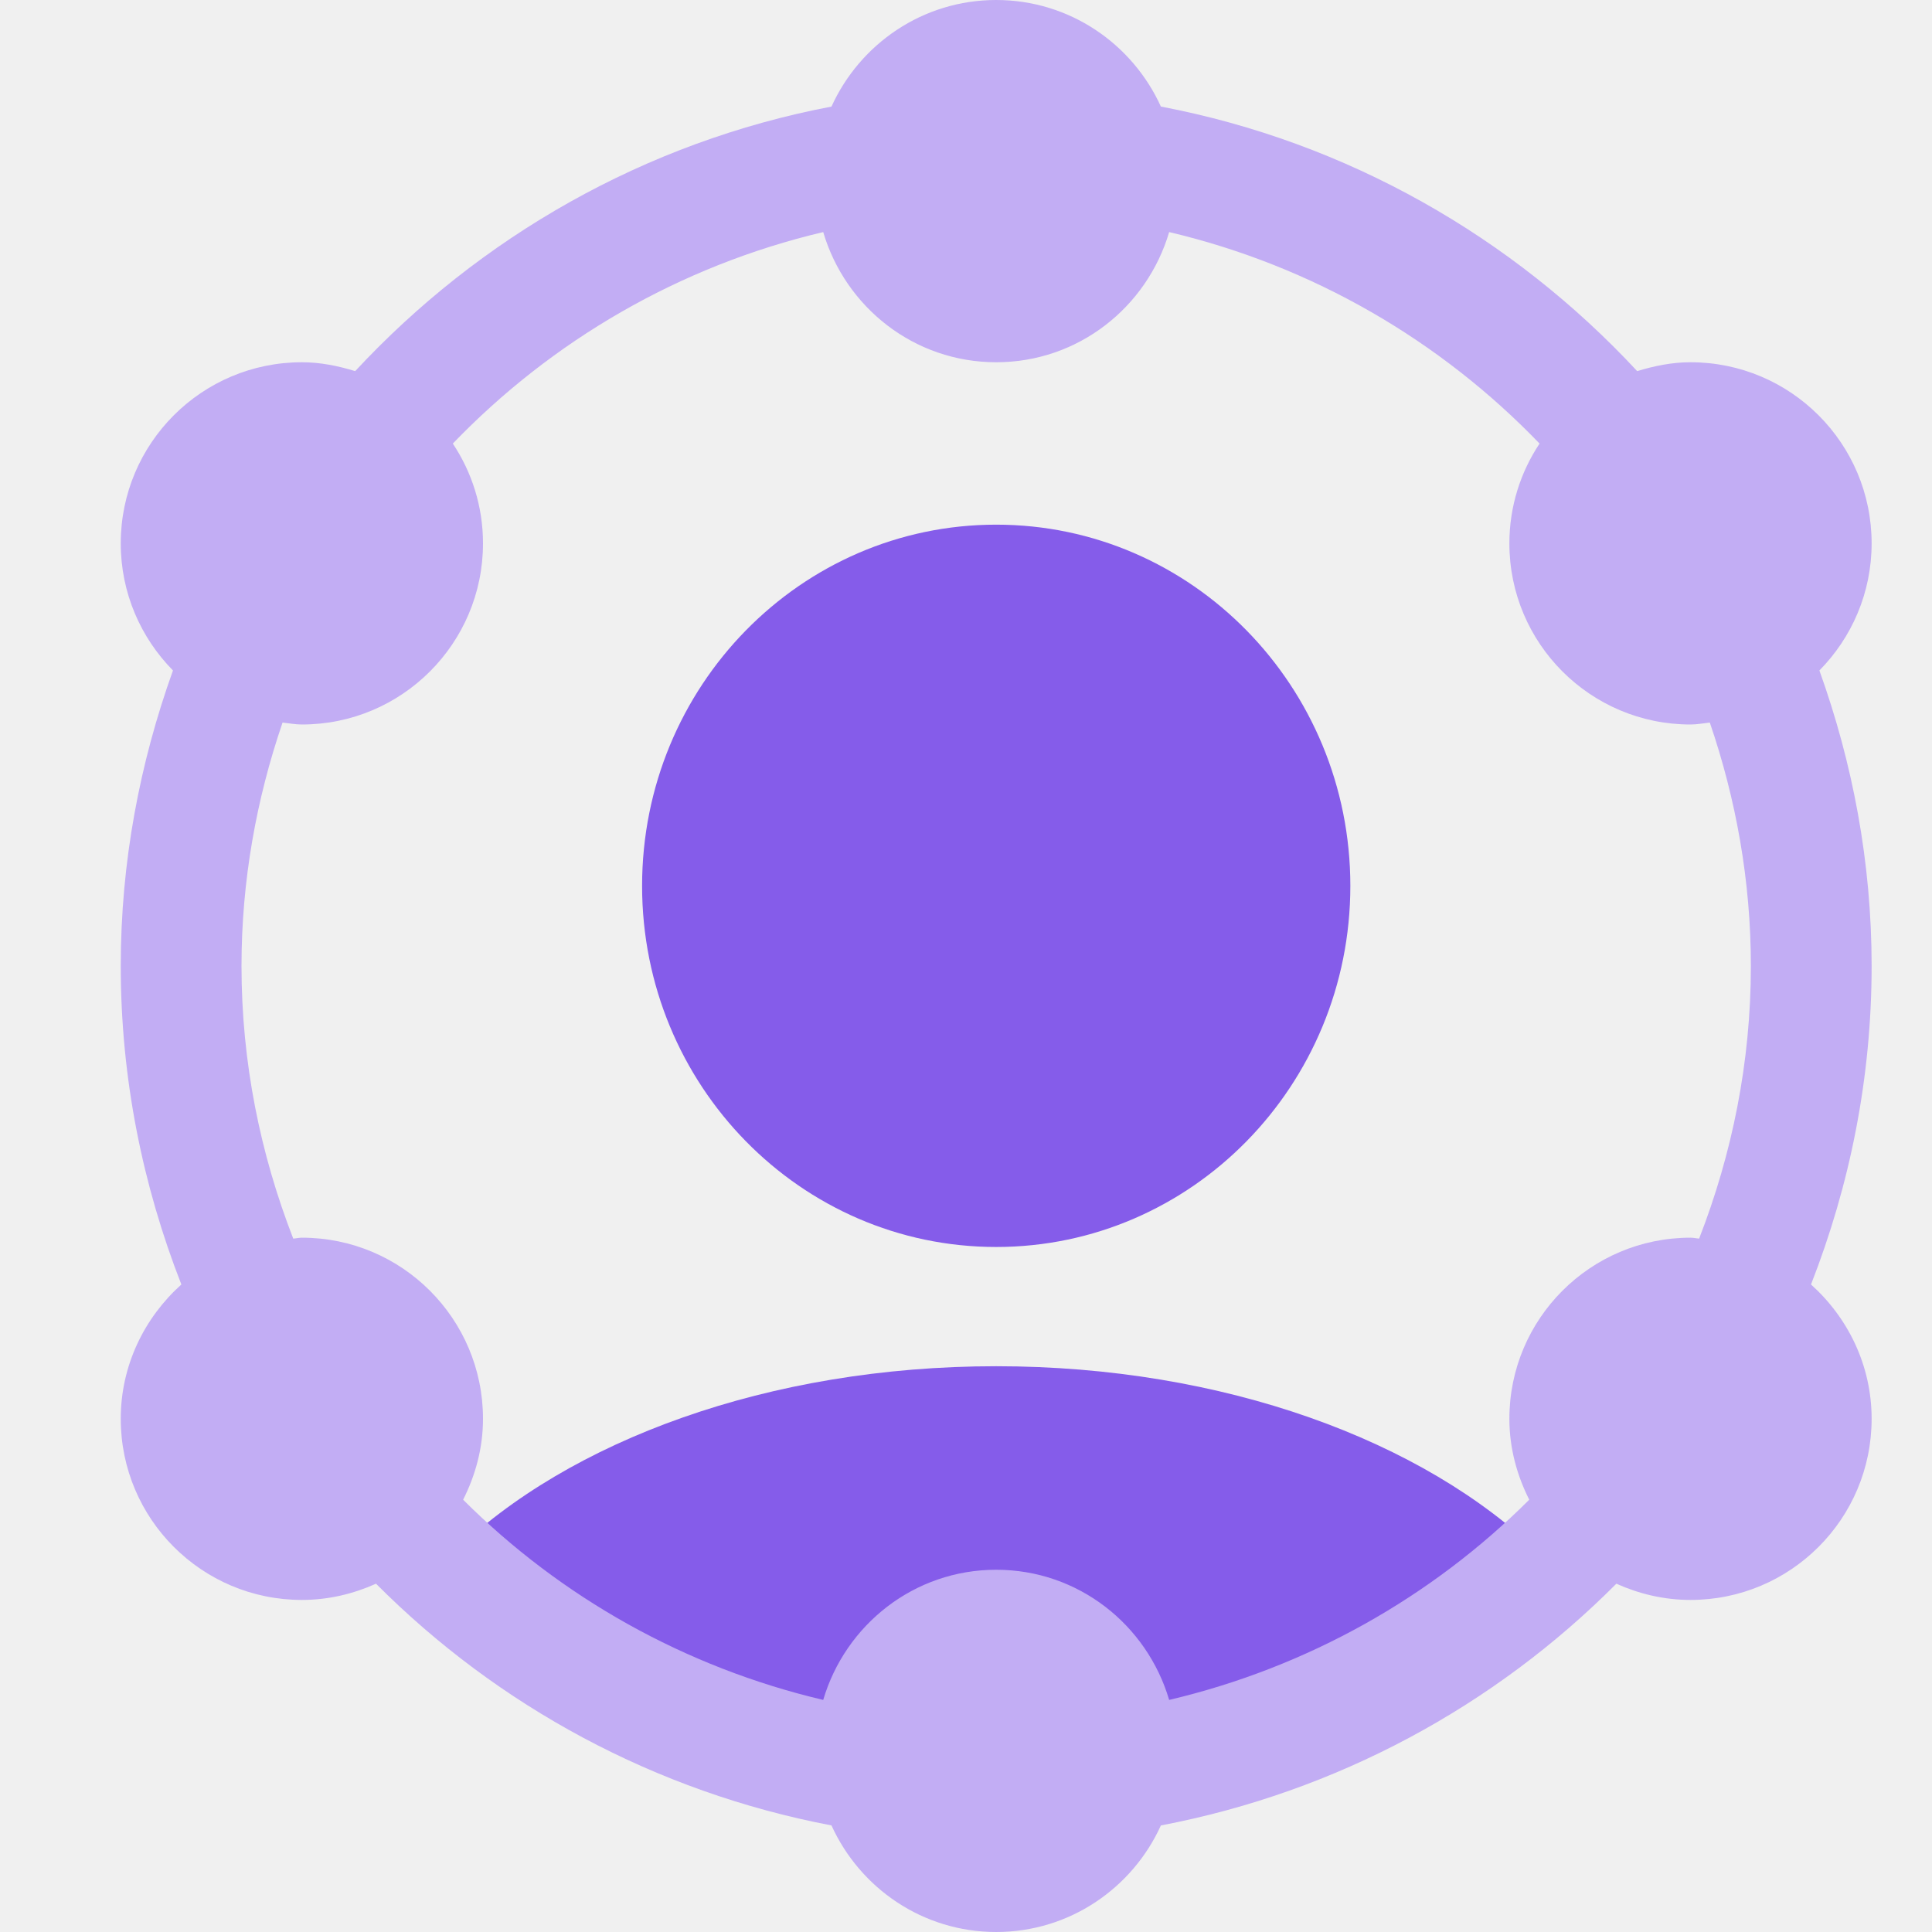
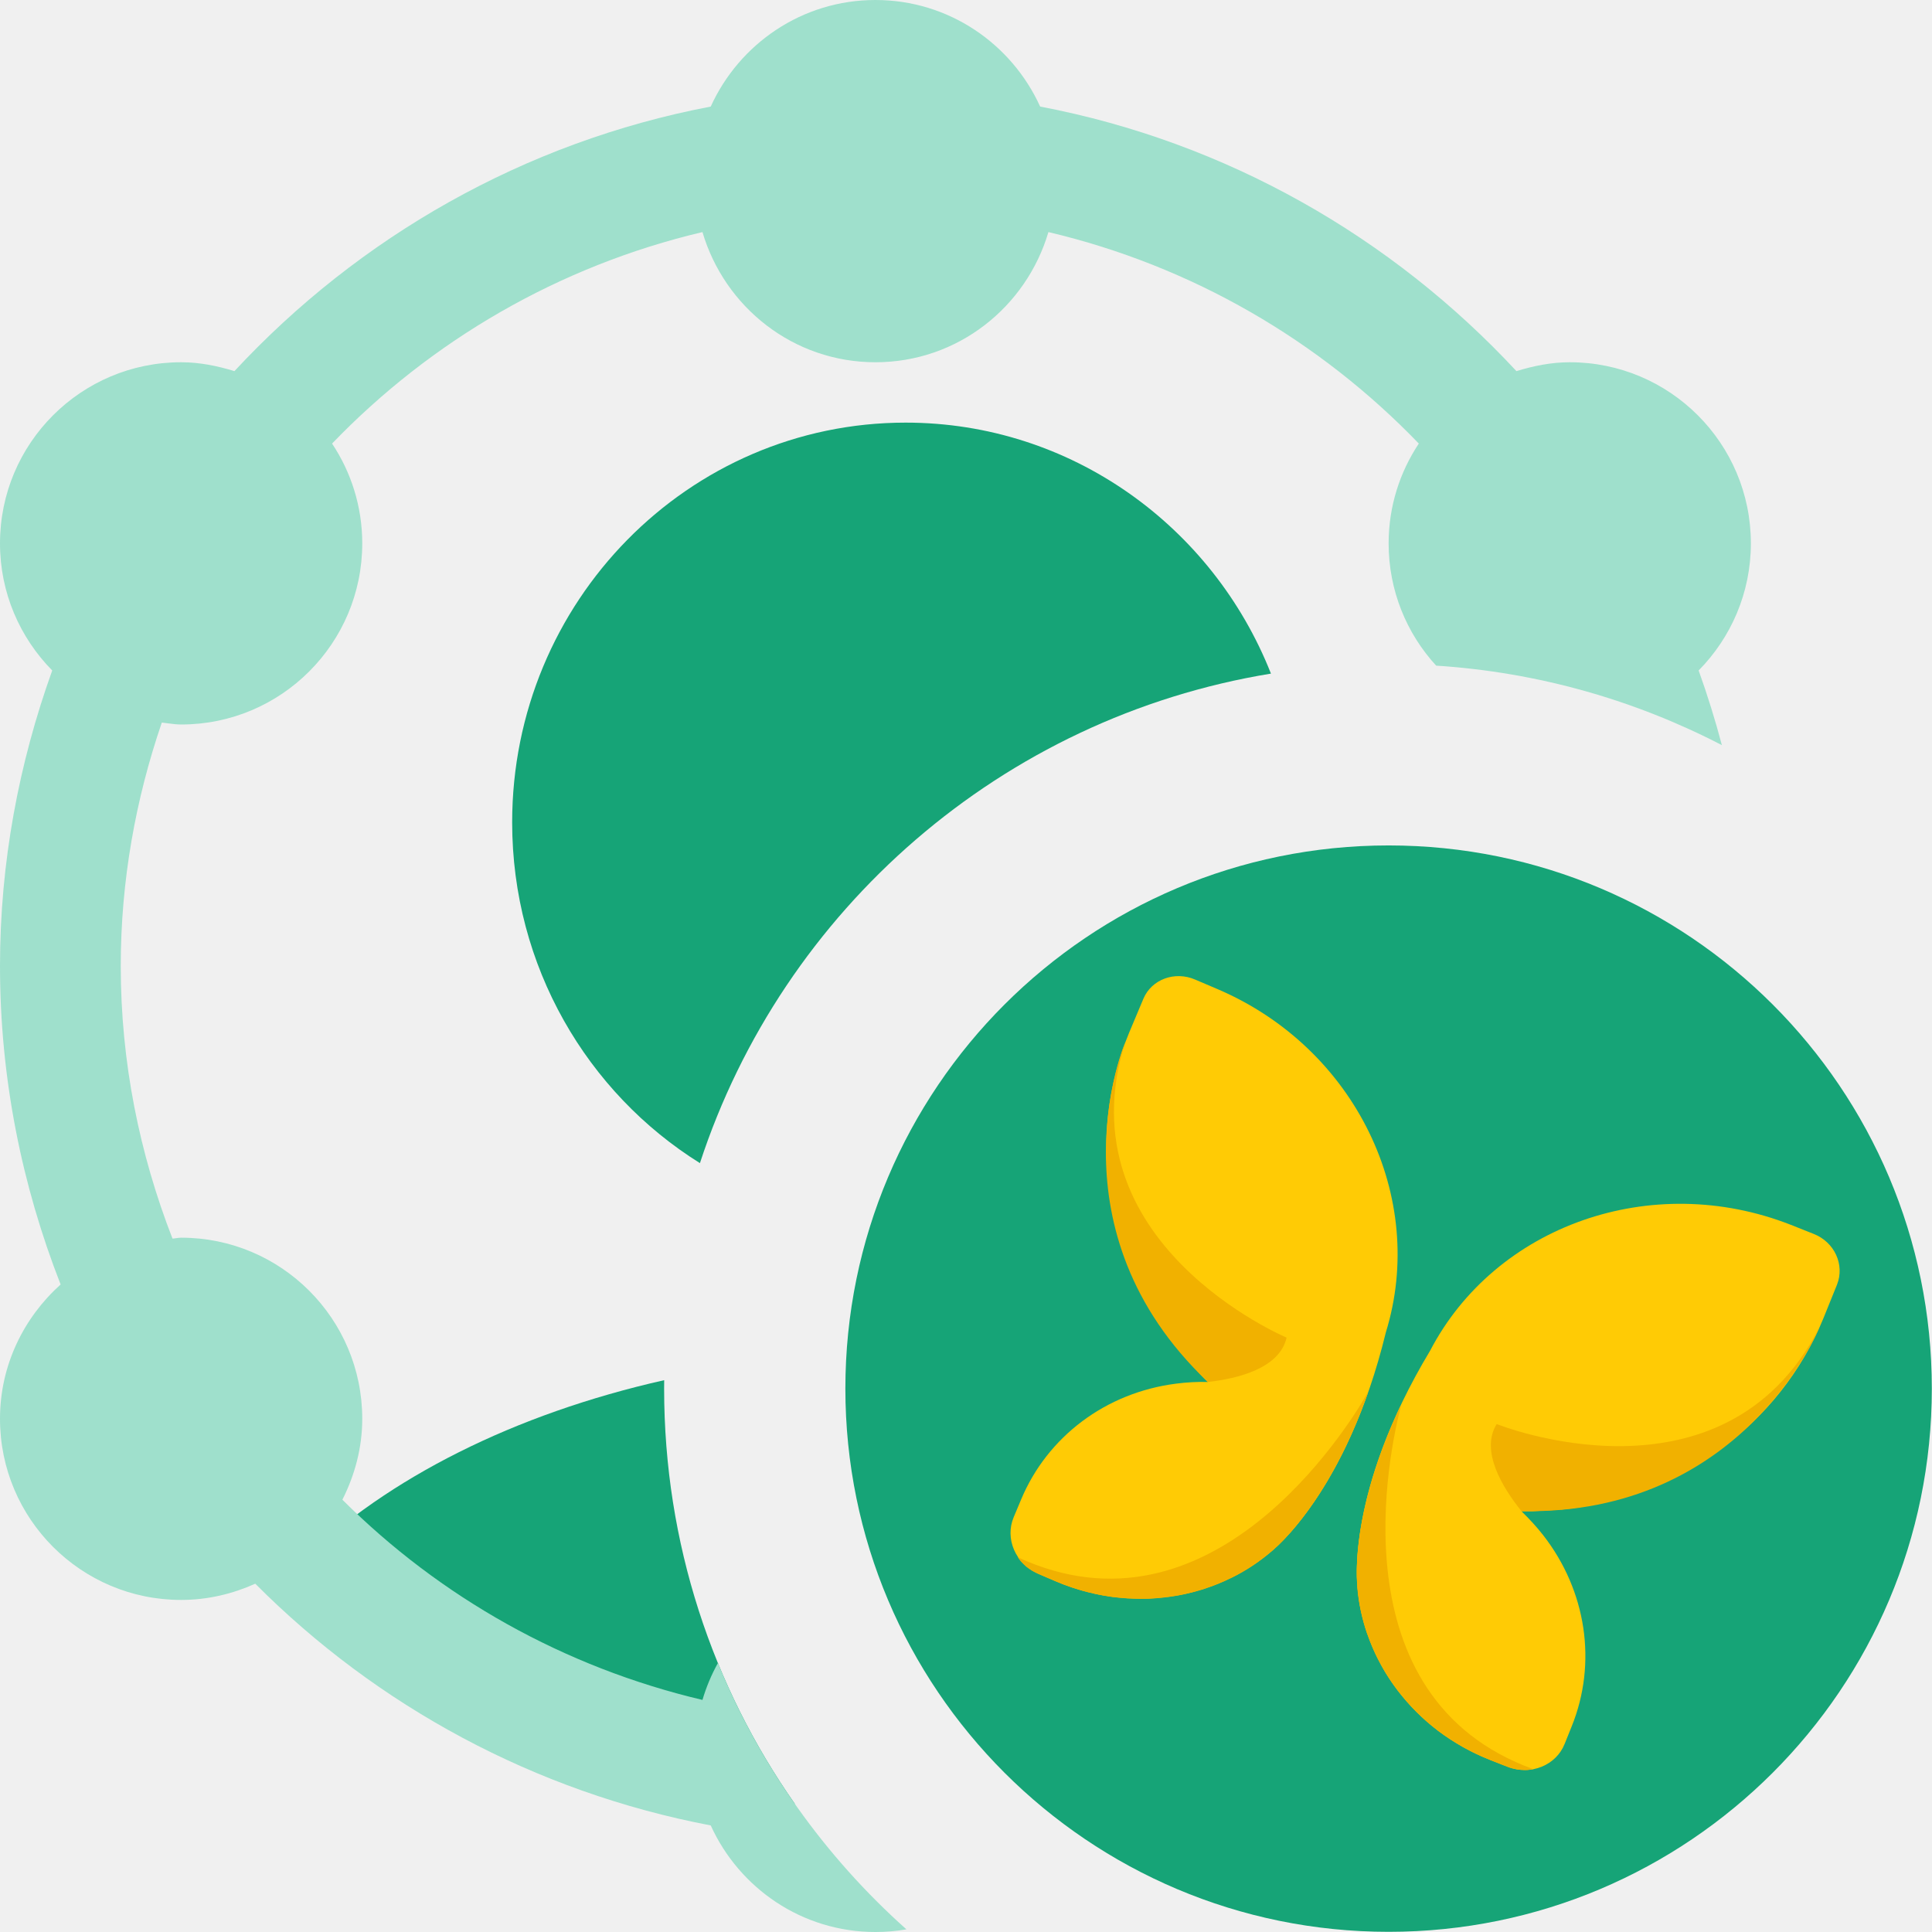
<svg xmlns="http://www.w3.org/2000/svg" width="32" height="32" viewBox="0 0 32 32" fill="none">
-   <g id="icons/app/collect">
-     <path id="Shape" fill-rule="evenodd" clip-rule="evenodd" d="M16.5 22.629C20.266 22.629 23.58 23.861 25.5 25.728C23.197 28.039 20.013 29.473 16.5 29.473C12.987 29.473 9.803 28.039 7.5 25.728C9.42 23.861 12.734 22.629 16.5 22.629ZM16.5 8.69C19.739 8.69 22.366 11.369 22.366 14.673C22.366 17.976 19.739 20.654 16.5 20.654C13.261 20.654 10.635 17.976 10.635 14.673C10.635 11.369 13.261 8.69 16.5 8.69Z" fill="#855CEA" />
-     <path id="Fill 5" fill-rule="evenodd" clip-rule="evenodd" d="M28 20.5C26.343 20.5 25 21.843 25 23.5C25 23.984 25.125 24.435 25.329 24.84C23.715 26.452 21.658 27.615 19.365 28.156C18.998 26.913 17.862 26 16.5 26C15.139 26 14.002 26.913 13.635 28.156C11.342 27.615 9.285 26.452 7.671 24.84C7.875 24.435 8 23.984 8 23.5C8 21.843 6.657 20.5 5 20.5C4.951 20.5 4.905 20.512 4.857 20.515C4.311 19.112 4 17.593 4 16C4 14.588 4.247 13.234 4.68 11.968C4.787 11.979 4.891 12 5 12C6.657 12 8 10.657 8 9C8 8.389 7.815 7.82 7.5 7.347C9.141 5.642 11.257 4.405 13.635 3.844C14.002 5.087 15.139 6 16.5 6C17.862 6 18.998 5.087 19.365 3.844C21.743 4.405 23.859 5.642 25.5 7.347C25.185 7.82 25 8.389 25 9C25 10.657 26.343 12 28 12C28.109 12 28.213 11.979 28.32 11.968C28.753 13.234 29 14.588 29 16C29 17.593 28.689 19.112 28.143 20.515C28.095 20.512 28.049 20.5 28 20.5ZM30.135 11.105C30.669 10.563 31 9.821 31 9C31 7.343 29.657 6 28 6C27.69 6 27.398 6.061 27.117 6.147C25.058 3.93 22.321 2.354 19.228 1.765C18.756 0.726 17.715 0 16.5 0C15.285 0 14.244 0.726 13.772 1.765C10.679 2.354 7.942 3.93 5.883 6.147C5.602 6.061 5.31 6 5 6C3.343 6 2 7.343 2 9C2 9.821 2.331 10.563 2.865 11.105C2.315 12.637 2 14.279 2 16C2 17.863 2.364 19.639 3.004 21.275C2.393 21.824 2 22.613 2 23.5C2 25.157 3.343 26.5 5 26.5C5.438 26.5 5.852 26.4 6.228 26.231C8.243 28.255 10.854 29.679 13.772 30.235C14.244 31.274 15.285 32 16.5 32C17.715 32 18.756 31.274 19.228 30.235C22.146 29.679 24.757 28.255 26.772 26.231C27.148 26.4 27.562 26.5 28 26.5C29.657 26.5 31 25.157 31 23.5C31 22.613 30.607 21.824 29.996 21.275C30.636 19.639 31 17.863 31 16C31 14.279 30.685 12.637 30.135 11.105Z" fill="#C2ADF4" />
+   <g clip-path="url(#clip0_9_2)">
+     <path fill-rule="evenodd" clip-rule="evenodd" d="M11.593 19.265C9.727 18.1 8.483 16.008 8.483 13.621C8.483 9.965 11.401 7 15 7C17.742 7 20.089 8.721 21.051 11.157C16.597 11.885 12.967 15.064 11.593 19.265ZM13.168 29.882C9.996 29.471 7.152 28.006 5 25.855C6.418 24.482 8.521 23.419 11.001 22.86C11 22.907 11 22.953 11 23C11 25.561 11.802 27.934 13.168 29.882Z" fill="#16A477" />
+     <path fill-rule="evenodd" clip-rule="evenodd" d="M23.787 11.025C25.485 11.135 27.087 11.599 28.52 12.342C28.409 11.923 28.28 11.51 28.135 11.105C28.669 10.563 29 9.821 29 9C29 7.343 27.657 6 26 6C25.69 6 25.398 6.061 25.117 6.147C23.058 3.93 20.321 2.354 17.228 1.765C16.756 0.726 15.715 0 14.5 0C13.285 0 12.244 0.726 11.772 1.765C8.679 2.354 5.942 3.93 3.883 6.147C3.602 6.061 3.31 6 3 6C1.343 6 0 7.343 0 9C0 9.821 0.331 10.563 0.865 11.105C0.315 12.637 0 14.279 0 16C0 17.863 0.364 19.639 1.004 21.275C0.393 21.824 0 22.613 0 23.5C0 25.157 1.343 26.5 3 26.5C3.438 26.5 3.852 26.4 4.228 26.231C6.243 28.255 8.854 29.679 11.772 30.235C12.244 31.274 13.285 32 14.5 32C14.675 32 14.846 31.985 15.013 31.956C13.663 30.751 12.587 29.246 11.891 27.545C11.784 27.737 11.698 27.942 11.635 28.156C9.342 27.615 7.285 26.452 5.671 24.84C5.875 24.435 6 23.984 6 23.5C6 21.843 4.657 20.5 3 20.5C2.972 20.5 2.945 20.504 2.918 20.508C2.898 20.511 2.878 20.514 2.857 20.515C2.311 19.112 2 17.593 2 16C2 14.588 2.247 13.234 2.68 11.968C2.715 11.972 2.749 11.976 2.783 11.981C2.855 11.99 2.926 12 3 12C4.657 12 6 10.657 6 9C6 8.389 5.815 7.82 5.5 7.347C7.141 5.642 9.257 4.405 11.635 3.844C12.002 5.087 13.139 6 14.5 6C15.862 6 16.998 5.087 17.365 3.844C19.743 4.405 21.859 5.642 23.5 7.347C23.185 7.82 23 8.389 23 9C23 9.781 23.298 10.492 23.787 11.025Z" fill="#9FE0CC" />
+     <g clip-path="url(#clip1_9_2)">
+       <path d="M23 31.997C27.969 31.997 31.997 27.969 31.997 23C31.997 18.031 27.969 14.003 23 14.003C18.031 14.003 14.002 18.031 14.002 23C14.002 27.969 18.031 31.997 23 31.997Z" fill="#16A477" />
+       <path d="M30.039 20.437L29.664 20.288C27.353 19.38 24.767 20.301 23.687 22.372C22.28 24.713 22.482 26.268 22.482 26.268C22.581 27.532 23.431 28.66 24.68 29.148L24.971 29.263L24.976 29.265C25.354 29.411 25.775 29.24 25.916 28.883L26.031 28.597C26.457 27.547 26.278 26.347 25.558 25.425C25.448 25.285 25.328 25.155 25.201 25.032C25.26 25.032 25.318 25.032 25.377 25.032C25.666 25.017 25.857 25.002 25.857 25.002L25.86 25.004C27.805 24.805 29.48 23.603 30.2 21.838L30.427 21.277C30.557 20.945 30.384 20.572 30.039 20.437Z" fill="#FFCB05" />
+       <path d="M19.798 16.226L20.171 16.385C22.454 17.363 23.643 19.837 22.954 22.068C22.308 24.721 21.07 25.683 21.07 25.683C20.11 26.513 18.713 26.715 17.48 26.186L17.194 26.064L17.189 26.061C16.819 25.9 16.64 25.482 16.791 25.127L16.911 24.841C17.347 23.794 18.317 23.066 19.477 22.918C19.653 22.895 19.831 22.885 20.008 22.89C19.964 22.849 19.923 22.808 19.883 22.765C19.689 22.551 19.563 22.405 19.563 22.405H19.561C18.317 20.894 17.973 18.861 18.703 17.102L18.938 16.543C19.073 16.221 19.459 16.078 19.798 16.226Z" fill="#FFCB05" />
+       <path d="M25.244 25.03H25.38C28.931 25.004 30.134 21.989 30.134 21.989C28.538 25.094 24.79 23.587 24.79 23.587C24.514 24.029 24.884 24.637 25.201 25.03H25.244Z" fill="#F1B100" />
+       <path d="M19.974 22.862L19.878 22.765C17.37 20.25 18.637 17.26 18.637 17.26C17.587 20.59 21.31 22.155 21.31 22.155C21.195 22.663 20.506 22.834 20.003 22.89L19.974 22.862Z" fill="#F1B100" />
+       <path d="M25.255 29.317C25.237 29.317 25.216 29.317 25.198 29.314C25.219 29.314 25.237 29.317 25.255 29.317Z" fill="#F1B100" />
+       <path d="M25.109 29.301C25.094 29.299 25.078 29.294 25.06 29.291C25.076 29.294 25.094 29.299 25.109 29.301Z" fill="#F1B100" />
+       <path d="M25.043 29.286C25.022 29.281 24.999 29.273 24.979 29.265C24.999 29.273 25.02 29.281 25.043 29.286Z" fill="#F1B100" />
+       <path d="M23.73 28.594C23.669 28.543 23.608 28.489 23.549 28.436C23.61 28.492 23.669 28.546 23.73 28.594Z" fill="#F1B100" />
+       <path d="M25.4 29.301C25.38 29.306 25.362 29.309 25.341 29.309C25.362 29.309 25.382 29.306 25.4 29.301Z" fill="#F1B100" />
+       <path d="M25.321 29.314C25.308 29.314 25.293 29.317 25.277 29.317C25.29 29.314 25.305 29.314 25.321 29.314Z" fill="#F1B100" />
+       <path d="M23.552 28.438C23.437 28.331 23.327 28.214 23.227 28.091C23.327 28.214 23.434 28.331 23.552 28.438Z" fill="#F1B100" />
+       <path d="M22.885 27.588C22.86 27.545 22.837 27.499 22.816 27.455C22.837 27.499 22.86 27.542 22.885 27.588Z" fill="#F1B100" />
+       <path d="M23.227 28.091C23.192 28.048 23.161 28.007 23.128 27.963C23.158 28.007 23.192 28.05 23.227 28.091Z" fill="#F1B100" />
+       <path d="M22.655 27.077C22.653 27.072 22.653 27.067 22.65 27.065C22.653 27.067 22.655 27.072 22.655 27.077Z" fill="#F1B100" />
+       <path d="M22.477 26.181V26.184C22.477 26.194 22.477 26.202 22.479 26.209C22.479 26.212 22.479 26.215 22.479 26.215C22.479 26.222 22.479 26.227 22.479 26.232C22.479 26.237 22.479 26.237 22.479 26.24C22.479 26.243 22.479 26.248 22.479 26.253C22.479 26.255 22.479 26.255 22.479 26.258C22.479 26.263 22.479 26.268 22.479 26.268C22.5 26.539 22.556 26.807 22.645 27.065C22.648 27.07 22.648 27.075 22.65 27.077C22.696 27.205 22.75 27.333 22.808 27.453C22.831 27.499 22.855 27.542 22.878 27.585C22.949 27.716 23.031 27.841 23.12 27.961C23.153 28.004 23.184 28.048 23.22 28.088C23.319 28.211 23.429 28.326 23.544 28.436C23.603 28.489 23.661 28.543 23.725 28.594C23.85 28.696 23.983 28.788 24.121 28.872C24.297 28.98 24.483 29.072 24.675 29.148L24.966 29.263L24.971 29.265C24.991 29.273 25.015 29.281 25.035 29.286L25.055 29.291C25.071 29.296 25.086 29.299 25.104 29.301C25.109 29.301 25.117 29.304 25.124 29.306C25.145 29.309 25.165 29.311 25.188 29.314H25.196C25.214 29.314 25.234 29.317 25.252 29.317H25.275C25.29 29.317 25.303 29.317 25.318 29.314L25.341 29.311C25.362 29.309 25.38 29.306 25.4 29.304C22.104 28.114 23.018 24.001 23.204 23.288C22.471 24.82 22.461 25.883 22.477 26.181Z" fill="#F1B100" />
+       <path d="M22.814 27.453C22.837 27.499 22.86 27.542 22.883 27.585Z" fill="#F1B100" />
+       <path d="M23.128 27.963C23.161 28.007 23.192 28.05 23.227 28.091Z" fill="#F1B100" />
+       <path d="M23.227 28.091C23.327 28.214 23.437 28.328 23.552 28.438Z" fill="#F1B100" />
+       <path d="M22.479 26.209C22.479 26.202 22.479 26.194 22.477 26.184Z" fill="#F1B100" />
+       <path d="M22.65 27.065C22.653 27.07 22.653 27.075 22.655 27.077Z" fill="#F1B100" />
+       <path d="M23.552 28.438C23.61 28.492 23.669 28.546 23.733 28.597Z" fill="#F1B100" />
+       <path d="M22.477 26.181C22.461 25.883 22.471 24.82 23.197 23.286Z" fill="#F1B100" />
+       <path d="M23.128 27.963C23.038 27.843 22.959 27.718 22.885 27.588Z" fill="#F1B100" />
+       <path d="M22.814 27.453C22.752 27.33 22.699 27.205 22.655 27.077Z" fill="#F1B100" />
+       <path d="M24.128 28.875C24.305 28.982 24.491 29.074 24.683 29.151L24.974 29.265L24.979 29.268" fill="#F1B100" />
+       <path d="M25.198 29.314C25.216 29.314 25.237 29.317 25.255 29.317Z" fill="#F1B100" />
+       <path d="M25.341 29.311C25.362 29.309 25.38 29.306 25.4 29.304Z" fill="#F1B100" />
+       <path d="M25.277 29.314C25.293 29.314 25.305 29.314 25.321 29.311Z" fill="#F1B100" />
+       <path d="M22.482 26.258C22.482 26.263 22.482 26.268 22.482 26.268C22.502 26.539 22.558 26.807 22.648 27.065" fill="#F1B100" />
+       <path d="M25.127 29.306C25.119 29.306 25.114 29.304 25.106 29.301Z" fill="#F1B100" />
+       <path d="M25.341 29.311L25.318 29.314Z" fill="#F1B100" />
+       <path d="M25.127 29.306C25.147 29.309 25.168 29.311 25.191 29.314Z" fill="#F1B100" />
+       <path d="M25.06 29.291C25.076 29.296 25.091 29.299 25.109 29.301Z" fill="#F1B100" />
+       <path d="M24.979 29.265C24.999 29.273 25.022 29.281 25.043 29.286Z" fill="#F1B100" />
+       <path d="M25.06 29.291L25.04 29.286Z" fill="#F1B100" />
+       <path d="M23.73 28.594C23.855 28.696 23.988 28.788 24.126 28.872Z" fill="#F1B100" />
+       <path d="M16.954 25.903C16.967 25.916 16.98 25.928 16.995 25.941C16.982 25.928 16.967 25.916 16.954 25.903Z" fill="#F1B100" />
+       <path d="M17.069 25.997C17.082 26.008 17.097 26.015 17.11 26.023C17.097 26.013 17.082 26.005 17.069 25.997Z" fill="#F1B100" />
+       <path d="M17.128 26.031C17.148 26.041 17.169 26.051 17.189 26.061C17.166 26.054 17.145 26.043 17.128 26.031Z" fill="#F1B100" />
+       <path d="M18.545 26.462C18.624 26.47 18.706 26.475 18.785 26.477C18.703 26.475 18.624 26.47 18.545 26.462Z" fill="#F1B100" />
+       <path d="M16.862 25.791C16.872 25.808 16.885 25.824 16.898 25.839C16.885 25.824 16.872 25.806 16.862 25.791Z" fill="#F1B100" />
+       <path d="M19.855 26.342C19.903 26.327 19.951 26.314 19.997 26.296C19.951 26.311 19.903 26.327 19.855 26.342Z" fill="#F1B100" />
+       <path d="M19.257 26.46C19.311 26.454 19.364 26.447 19.418 26.439C19.367 26.447 19.313 26.454 19.257 26.46Z" fill="#F1B100" />
+       <path d="M21.134 25.63L21.113 25.65L21.108 25.655L21.095 25.668L21.09 25.673L21.08 25.681L21.078 25.683L21.07 25.689C20.863 25.867 20.636 26.018 20.391 26.138L20.378 26.143C20.255 26.202 20.13 26.255 20 26.299C19.951 26.317 19.905 26.332 19.857 26.345C19.714 26.386 19.569 26.419 19.42 26.442C19.367 26.449 19.313 26.457 19.26 26.462C19.101 26.48 18.943 26.485 18.785 26.48C18.706 26.477 18.626 26.472 18.545 26.465C18.177 26.429 17.82 26.334 17.48 26.189L17.192 26.066L17.186 26.064C17.166 26.054 17.145 26.043 17.125 26.033L17.107 26.023C17.092 26.015 17.079 26.008 17.066 25.997L17.049 25.987C17.031 25.974 17.013 25.962 16.997 25.949L16.992 25.944C16.977 25.931 16.964 25.918 16.951 25.905C16.946 25.9 16.941 25.895 16.936 25.89C16.926 25.88 16.916 25.87 16.908 25.86L16.893 25.842C16.88 25.826 16.87 25.811 16.857 25.793C20.046 27.269 22.29 23.702 22.658 23.064C22.096 24.665 21.353 25.428 21.134 25.63Z" fill="#F1B100" />
+       <path d="M20 26.296C19.951 26.314 19.905 26.329 19.857 26.342Z" fill="#F1B100" />
+       <path d="M19.42 26.439C19.367 26.447 19.313 26.454 19.26 26.46Z" fill="#F1B100" />
+       <path d="M19.257 26.46C19.099 26.477 18.94 26.483 18.782 26.477Z" fill="#F1B100" />
+       <path d="M21.113 25.648L21.131 25.63Z" fill="#F1B100" />
+       <path d="M21.095 25.666L21.108 25.653Z" fill="#F1B100" />
+       <path d="M21.08 25.676L21.09 25.668Z" fill="#F1B100" />
+       <path d="M20.388 26.133L20.375 26.138Z" fill="#F1B100" />
+       <path d="M18.785 26.477C18.706 26.475 18.626 26.47 18.545 26.462Z" fill="#F1B100" />
+       <path d="M21.134 25.63C21.353 25.428 22.096 24.667 22.658 23.066Z" fill="#F1B100" />
+       <path d="M19.42 26.439C19.569 26.416 19.714 26.383 19.857 26.342Z" fill="#F1B100" />
+       <path d="M20 26.296C20.13 26.253 20.255 26.199 20.378 26.14Z" fill="#F1B100" />
+       <path d="M18.067 26.383C17.866 26.334 17.669 26.271 17.48 26.189L17.192 26.064L17.186 26.061" fill="#F1B100" />
+       <path d="M16.995 25.941C16.98 25.928 16.967 25.916 16.954 25.903Z" fill="#F1B100" />
+       <path d="M16.895 25.839C16.883 25.824 16.872 25.808 16.86 25.791Z" fill="#F1B100" />
+       <path d="M16.939 25.888C16.928 25.877 16.921 25.867 16.911 25.857Z" fill="#F1B100" />
+       <path d="M21.113 25.648L21.108 25.653Z" fill="#F1B100" />
+       <path d="M21.077 25.678L21.07 25.683C20.863 25.862 20.636 26.013 20.391 26.133" fill="#F1B100" />
+       <path d="M21.08 25.676L21.078 25.678Z" fill="#F1B100" />
+       <path d="M21.095 25.666L21.09 25.671Z" fill="#F1B100" />
+       <path d="M16.995 25.941L17 25.946Z" fill="#F1B100" />
+       <path d="M17.054 25.985L17.072 25.995Z" fill="#F1B100" />
+       <path d="M16.939 25.888C16.944 25.893 16.949 25.898 16.954 25.903Z" fill="#F1B100" />
+       <path d="M16.895 25.839L16.911 25.857Z" fill="#F1B100" />
+       <path d="M17.054 25.985C17.036 25.972 17.018 25.959 17.003 25.946Z" fill="#F1B100" />
+       <path d="M17.11 26.023C17.095 26.015 17.082 26.008 17.069 25.997Z" fill="#F1B100" />
+       <path d="M17.186 26.061C17.166 26.051 17.145 26.041 17.125 26.031Z" fill="#F1B100" />
+       <path d="M17.11 26.023L17.128 26.033Z" fill="#F1B100" />
+       <path d="M18.545 26.462C18.384 26.447 18.223 26.419 18.067 26.383Z" fill="#F1B100" />
+     </g>
  </g>
+   <defs>
+     <clipPath id="clip0_9_2">
+       <rect width="32" height="32" fill="white" />
+     </clipPath>
+     <clipPath id="clip1_9_2">
+       <rect width="18" height="18" fill="white" transform="translate(14 14)" />
+     </clipPath>
+   </defs>
</svg>
